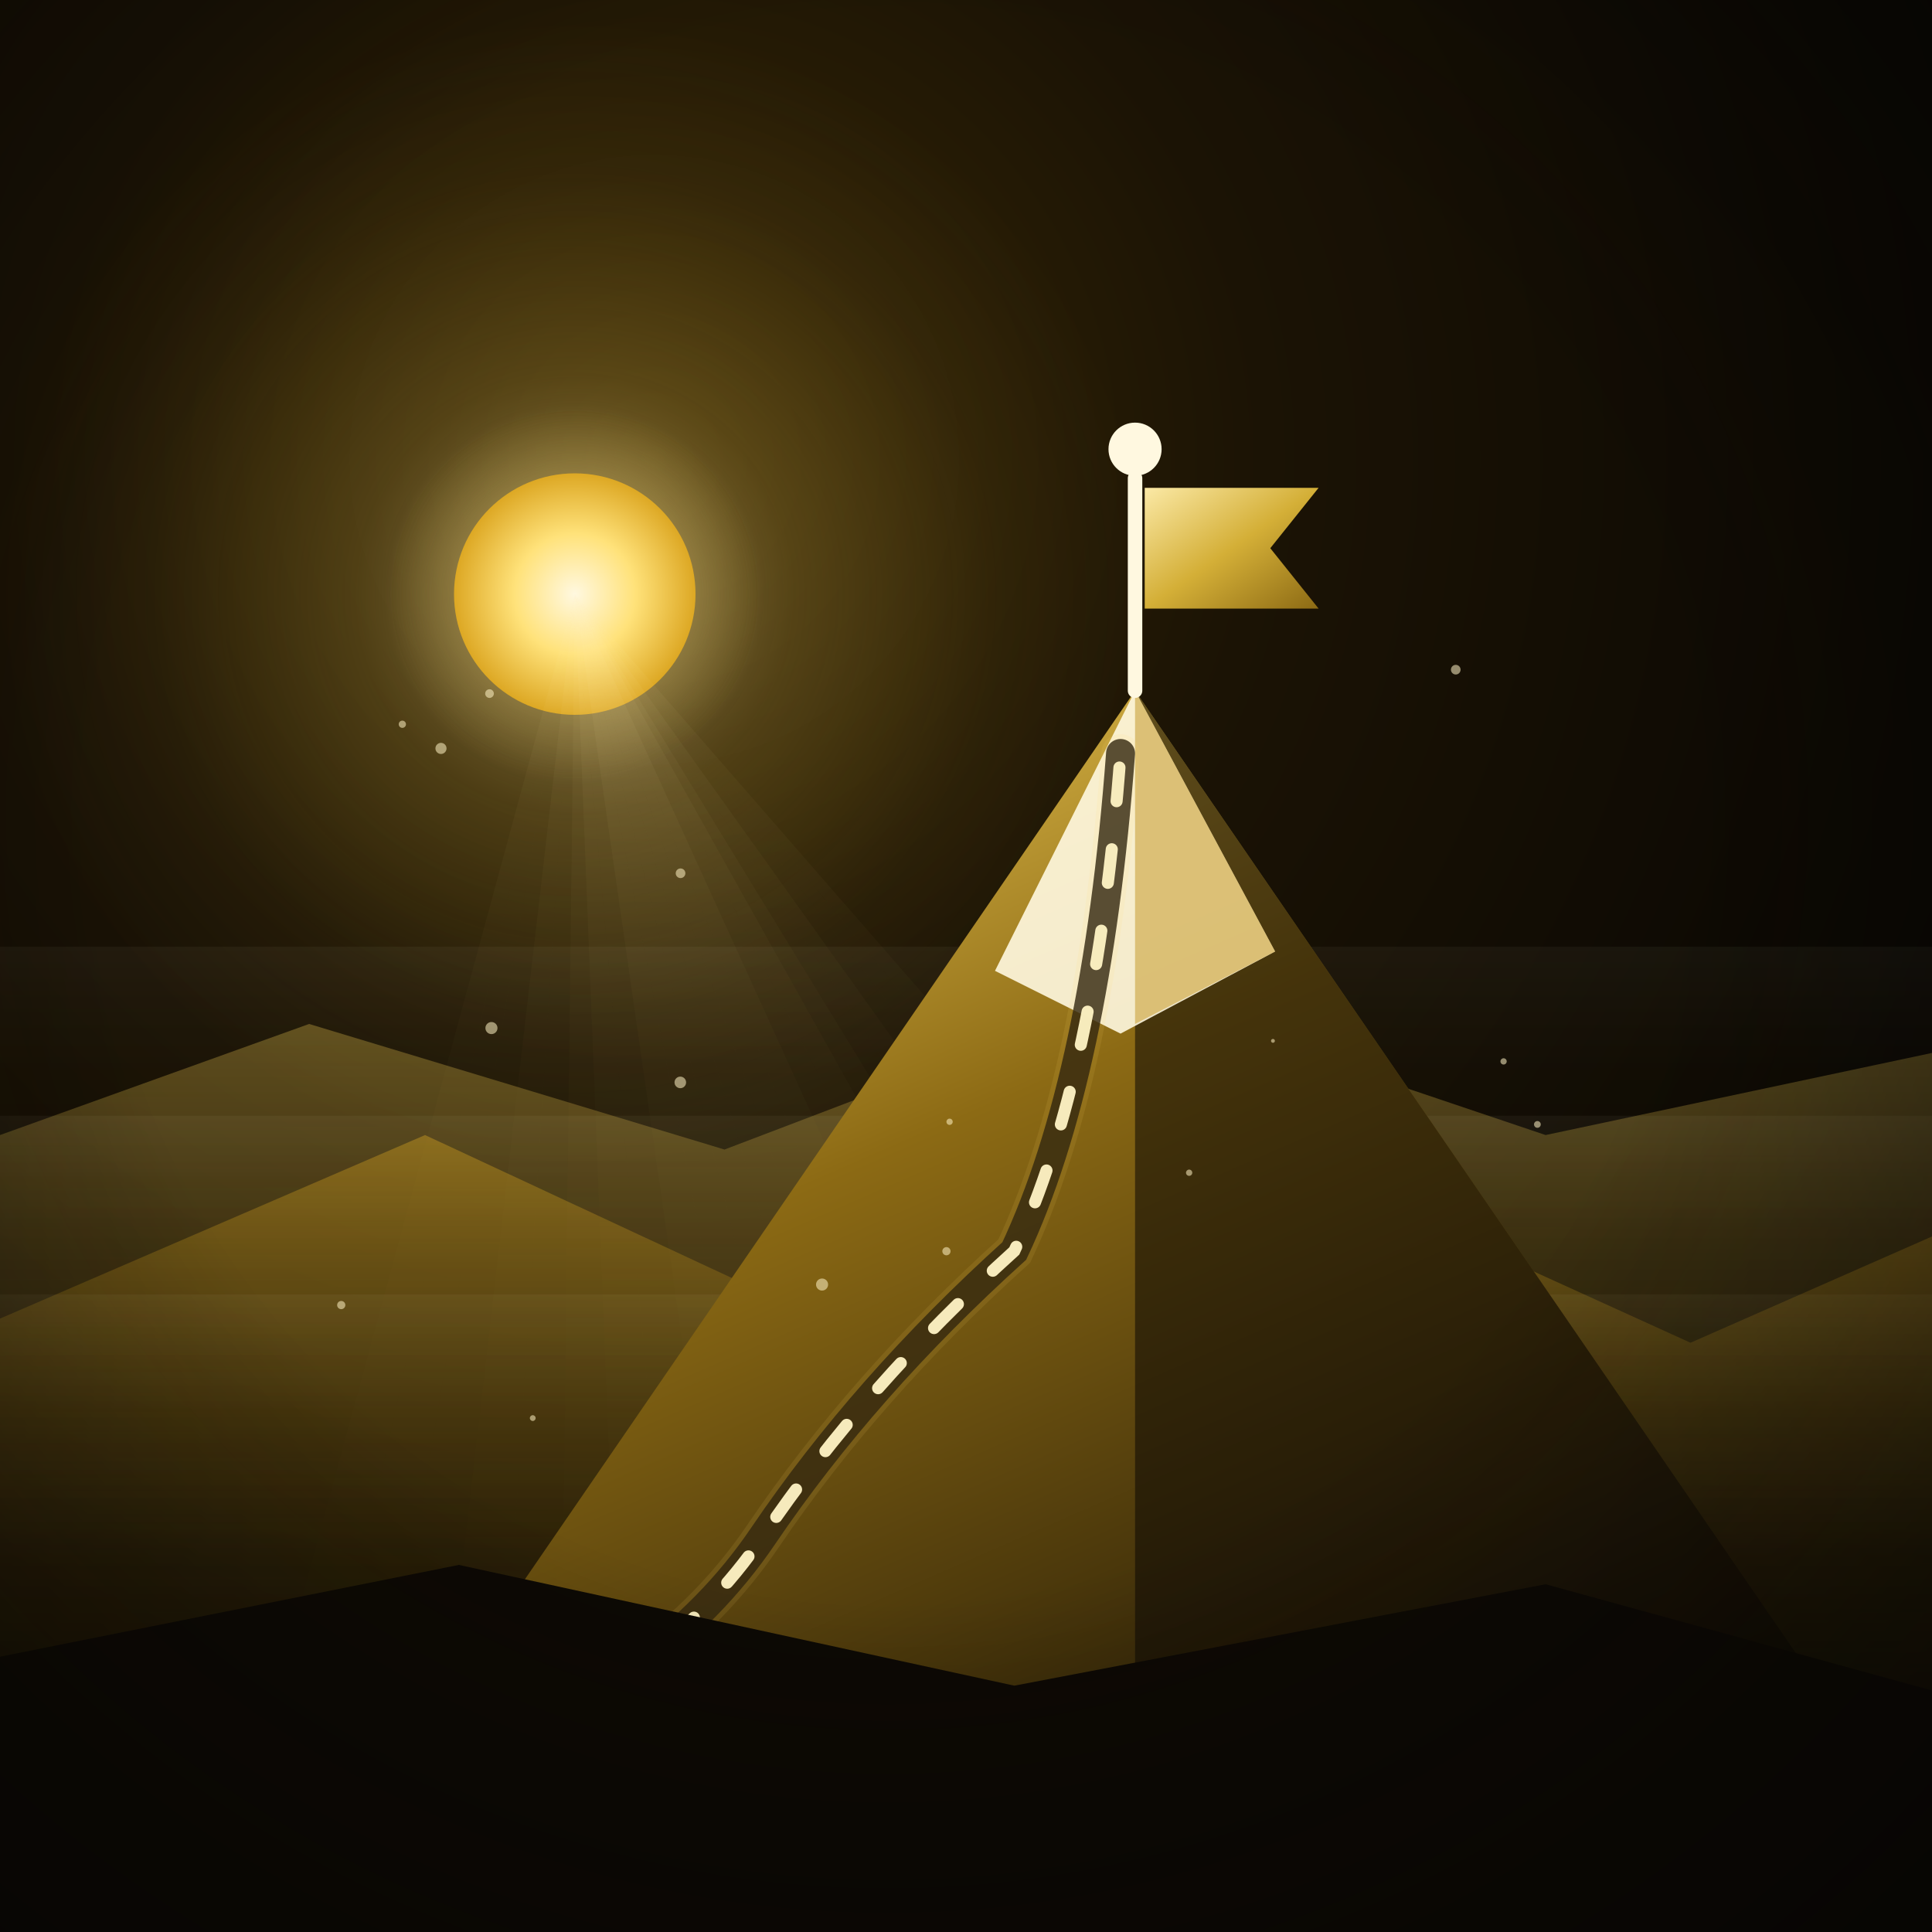
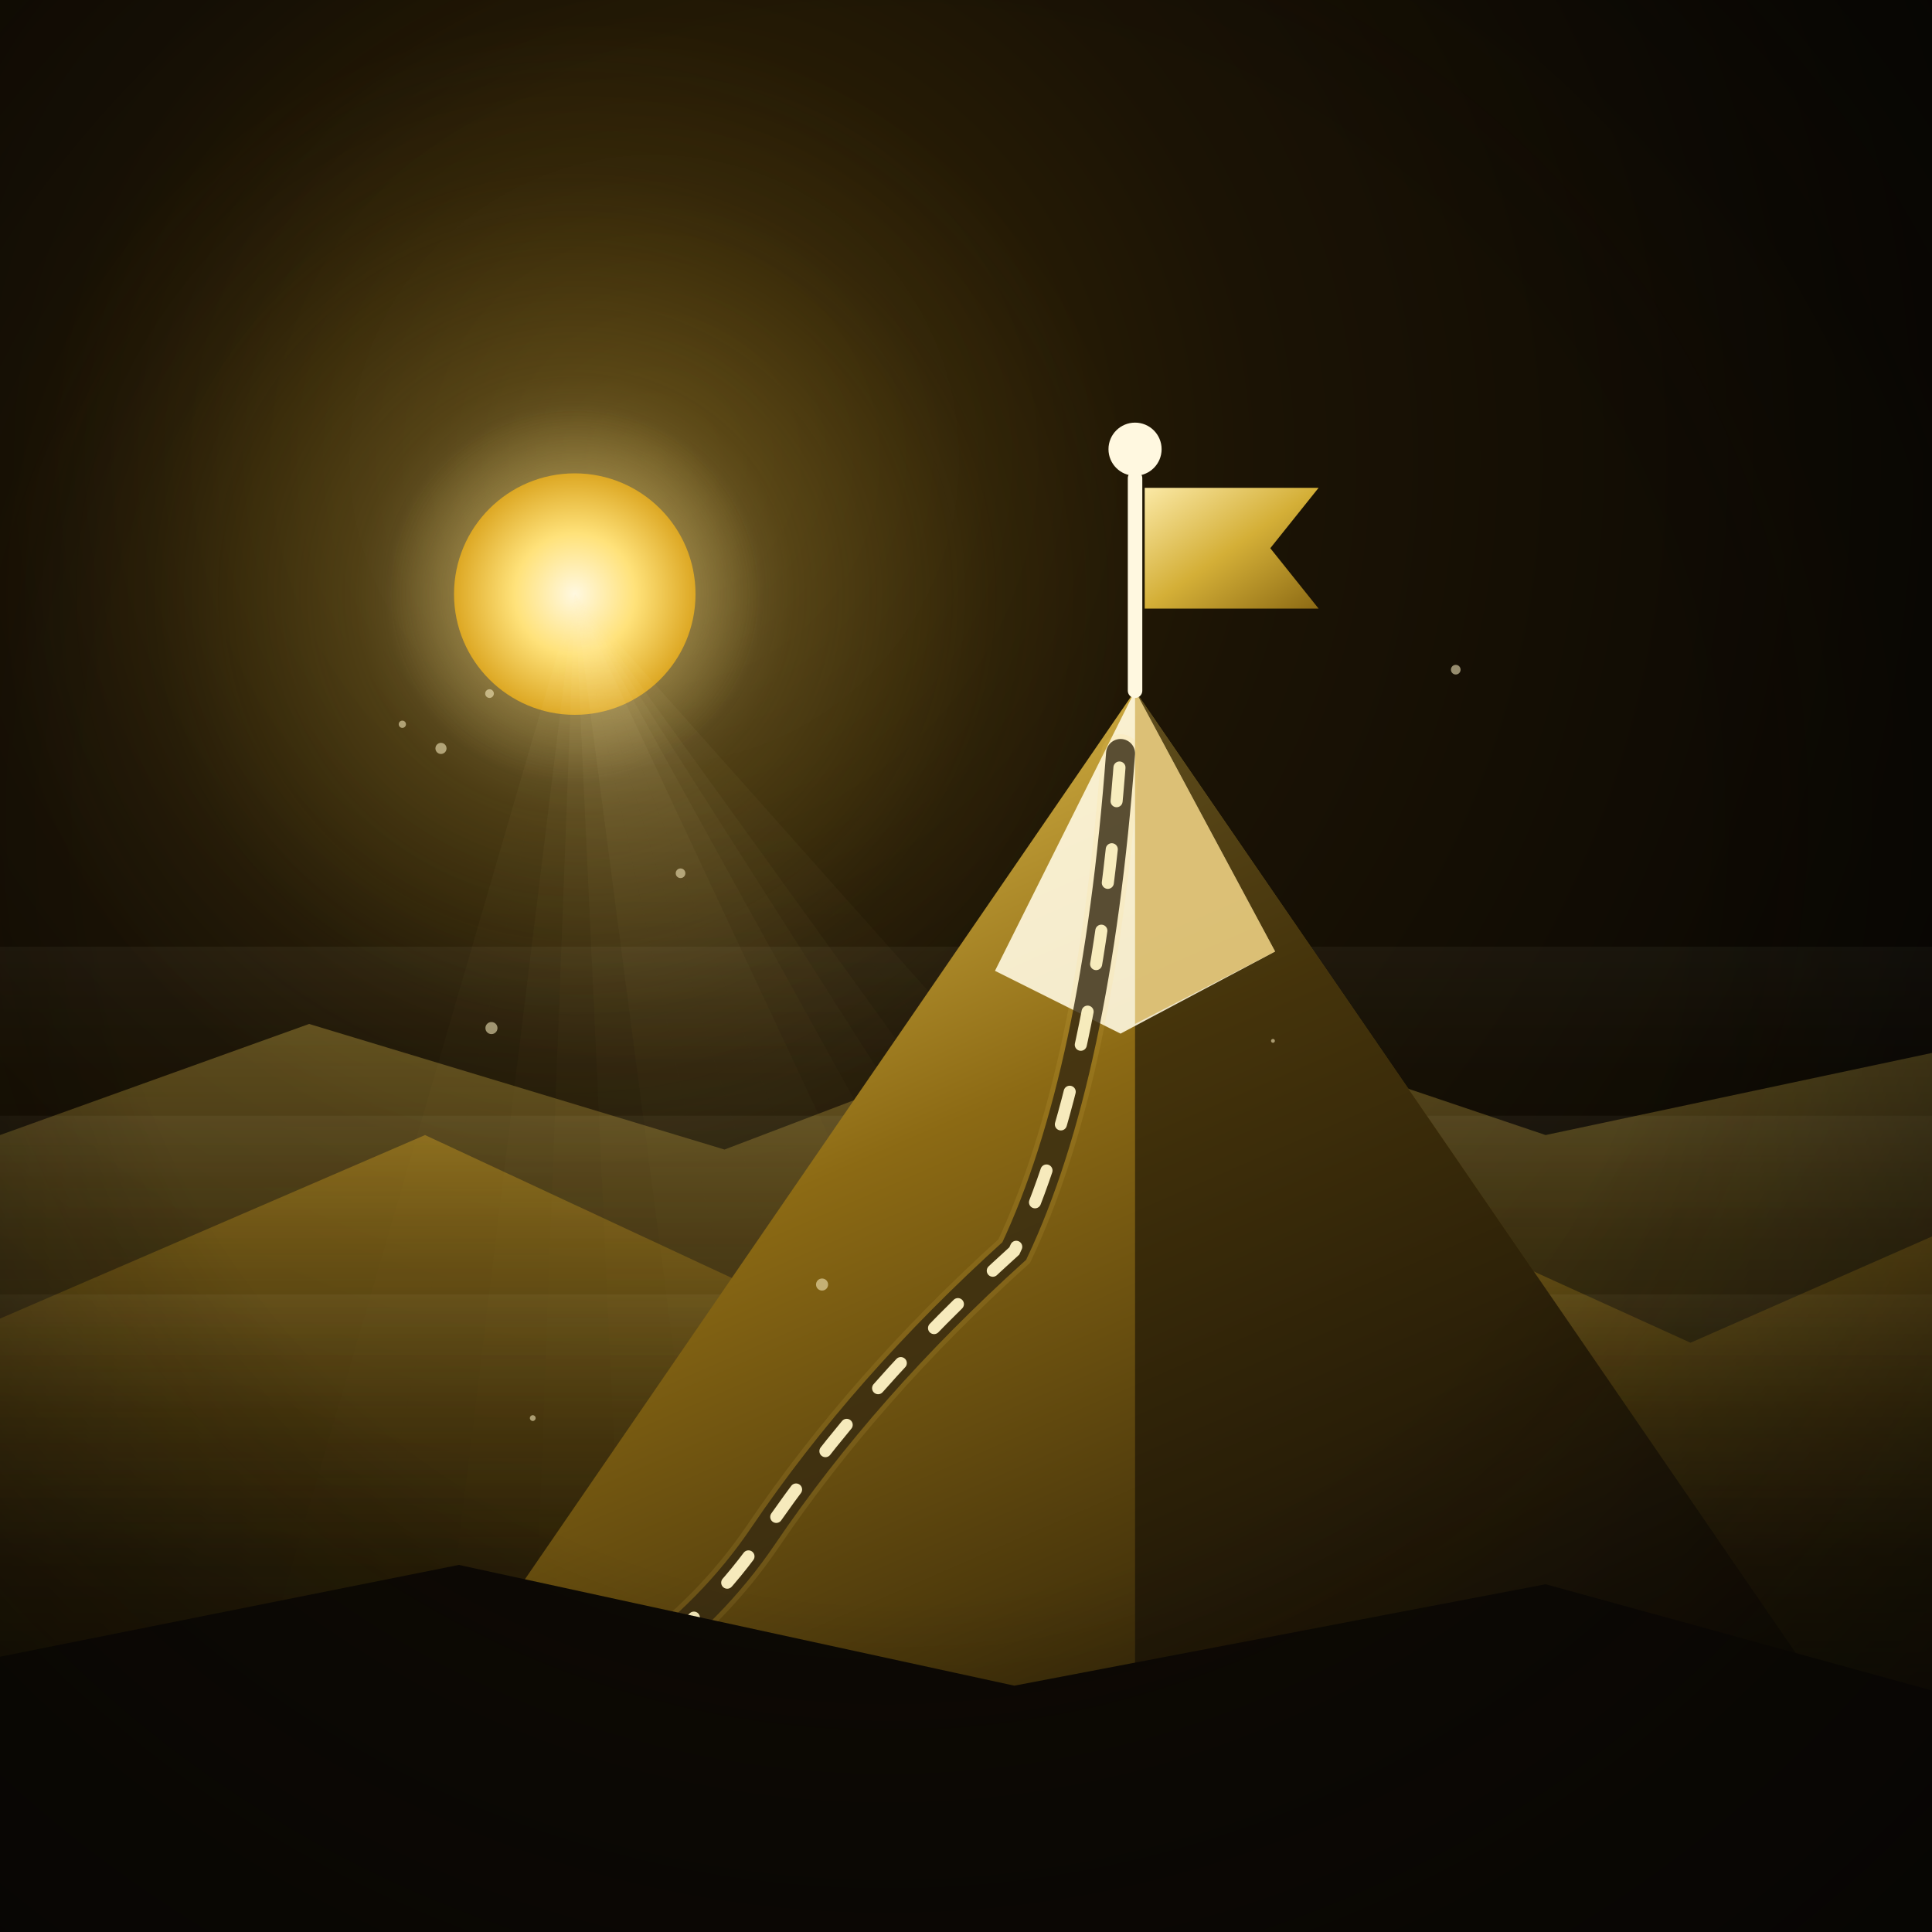
<svg xmlns="http://www.w3.org/2000/svg" viewBox="0 0 800 800" width="800" height="800" aria-hidden="true">
  <defs>
    <radialGradient id="sky" cx=".34" cy=".24" r=".92">
      <stop offset="0" stop-color="#3a2a06" />
      <stop offset=".34" stop-color="#1b1305" />
      <stop offset=".72" stop-color="#0b0803" />
      <stop offset="1" stop-color="#050403" />
    </radialGradient>
    <linearGradient id="beam" x1="0" y1="0" x2="0" y2="1">
      <stop offset="0" stop-color="#fff1c4" stop-opacity=".46" />
      <stop offset=".42" stop-color="#ffd766" stop-opacity=".15" />
      <stop offset="1" stop-color="#ffd766" stop-opacity="0" />
    </linearGradient>
    <radialGradient id="halo">
      <stop offset="0" stop-color="#fff2c8" stop-opacity=".5" />
      <stop offset=".38" stop-color="#e9c552" stop-opacity=".2" />
      <stop offset=".74" stop-color="#d4af37" stop-opacity=".05" />
      <stop offset="1" stop-color="#d4af37" stop-opacity="0" />
    </radialGradient>
    <radialGradient id="soft">
      <stop offset="0" stop-color="#fff3c4" stop-opacity=".8" />
      <stop offset=".5" stop-color="#f5d76e" stop-opacity=".28" />
      <stop offset="1" stop-color="#f5d76e" stop-opacity="0" />
    </radialGradient>
    <linearGradient id="gold" x1="0" y1="0" x2="1" y2="1">
      <stop offset="0" stop-color="#fbe9a6" />
      <stop offset=".5" stop-color="#d4af37" />
      <stop offset="1" stop-color="#8c6a14" />
    </linearGradient>
    <linearGradient id="far" x1="0" y1="0" x2="0" y2="1">
      <stop offset="0" stop-color="#e9c552" stop-opacity=".34" />
      <stop offset=".6" stop-color="#8c6a14" stop-opacity=".12" />
      <stop offset="1" stop-color="#8c6a14" stop-opacity="0" />
    </linearGradient>
    <linearGradient id="mid" x1="0" y1="0" x2="0" y2="1">
      <stop offset="0" stop-color="#c99a20" stop-opacity=".46" />
      <stop offset=".55" stop-color="#4a3708" stop-opacity=".2" />
      <stop offset="1" stop-color="#2a1e07" stop-opacity=".04" />
    </linearGradient>
    <radialGradient id="vig" cx=".46" cy=".42" r=".78">
      <stop offset=".52" stop-color="#050403" stop-opacity="0" />
      <stop offset="1" stop-color="#050403" stop-opacity=".7" />
    </radialGradient>
    <radialGradient id="sun7">
      <stop offset="0" stop-color="#fff8e0" />
      <stop offset=".5" stop-color="#ffe27a" />
      <stop offset="1" stop-color="#dda824" />
    </radialGradient>
    <linearGradient id="rock" x1=".2" y1="0" x2=".8" y2="1">
      <stop offset="0" stop-color="#e9c552" />
      <stop offset=".38" stop-color="#8c6a14" />
      <stop offset="1" stop-color="#1b1305" />
    </linearGradient>
  </defs>
  <style>
.mote{animation-name:mote;animation-timing-function:ease-in-out;animation-iteration-count:infinite;animation-direction:alternate}
.glow{transform-box:fill-box;transform-origin:center;animation:glow 6s ease-in-out infinite alternate}
@keyframes mote{from{transform:translateY(9px);opacity:.14}to{transform:translateY(-13px);opacity:.85}}
@keyframes glow{from{opacity:.68;transform:scale(.97)}to{opacity:1;transform:scale(1.04)}}
.trail{animation:trail 3.4s linear infinite}
.flag{transform-box:fill-box;transform-origin:left center;animation:flag 3.6s ease-in-out infinite}
.star{transform-box:fill-box;transform-origin:center;animation:star 4s ease-in-out infinite}
@keyframes trail{to{stroke-dashoffset:-68}}
@keyframes flag{0%,100%{transform:skewY(0) scaleX(1)}50%{transform:skewY(-5deg) scaleX(.9)}}
@keyframes star{0%,100%{opacity:.5;transform:scale(.85)}50%{opacity:1;transform:scale(1.15)}}</style>
  <rect width="800" height="800" fill="url(#sky)" />
  <g transform="translate(238 246)">
    <circle class="glow" r="238" fill="url(#halo)" />
    <circle r="78" fill="url(#soft)" />
    <circle r="50" fill="url(#sun7)" />
  </g>
  <g fill="url(#beam)">
-     <path d="M238 246L60 720L84.6 720Z" opacity="0" />
-     <path d="M238 246L84.6 720L109.2 720Z" opacity="0" />
-     <path d="M238 246L109.2 720L133.8 720Z" opacity="0.1" />
-     <path d="M238 246L133.8 720L158.5 720Z" opacity="0.1" />
-     <path d="M238 246L158.5 720L183.1 720Z" opacity="0.1" />
-     <path d="M238 246L183.1 720L207.7 720Z" opacity="0.2" />
-     <path d="M238 246L207.7 720L232.3 720Z" opacity="0.2" />
-     <path d="M238 246L232.3 720L256.9 720Z" opacity="0.3" />
-     <path d="M238 246L256.9 720L281.5 720Z" opacity="0.4" />
-     <path d="M238 246L281.5 720L306.2 720Z" opacity="0.4" />
-     <path d="M238 246L306.2 720L330.8 720Z" opacity="0.5" />
-     <path d="M238 246L330.8 720L355.4 720Z" opacity="0.5" />
-     <path d="M238 246L355.4 720L380 720Z" opacity="0.5" />
-     <path d="M238 246L380 720L404.6 720Z" opacity="0.5" />
-     <path d="M238 246L404.6 720L429.2 720Z" opacity="0.5" />
-     <path d="M238 246L429.2 720L453.8 720Z" opacity="0.5" />
-     <path d="M238 246L453.8 720L478.5 720Z" opacity="0.4" />
-     <path d="M238 246L478.5 720L503.1 720Z" opacity="0.4" />
-     <path d="M238 246L503.1 720L527.7 720Z" opacity="0.3" />
-     <path d="M238 246L527.7 720L552.3 720Z" opacity="0.2" />
-     <path d="M238 246L552.3 720L576.9 720Z" opacity="0.2" />
-     <path d="M238 246L576.9 720L601.5 720Z" opacity="0.1" />
-     <path d="M238 246L601.5 720L626.2 720Z" opacity="0.1" />
-     <path d="M238 246L626.2 720L650.8 720Z" opacity="0.1" />
-     <path d="M238 246L650.8 720L675.4 720Z" opacity="0" />
-     <path d="M238 246L675.4 720L700 720Z" opacity="0" />
+     <path d="M238 246L60 720L100 720Z" opacity="0" />
+     <path d="M238 246L100 720L140 720Z" opacity="0.1" />
+     <path d="M238 246L140 720L180 720Z" opacity="0.1" />
+     <path d="M238 246L180 720L220 720Z" opacity="0.2" />
+     <path d="M238 246L220 720L260 720Z" opacity="0.3" />
+     <path d="M238 246L260 720L300 720Z" opacity="0.4" />
+     <path d="M238 246L300 720L340 720Z" opacity="0.5" />
+     <path d="M238 246L340 720L380 720Z" opacity="0.5" />
+     <path d="M238 246L380 720L420 720Z" opacity="0.5" />
+     <path d="M238 246L420 720L460 720Z" opacity="0.5" />
+     <path d="M238 246L460 720L500 720Z" opacity="0.4" />
+     <path d="M238 246L500 720L540 720Z" opacity="0.3" />
+     <path d="M238 246L540 720L580 720Z" opacity="0.2" />
+     <path d="M238 246L580 720L620 720Z" opacity="0.1" />
+     <path d="M238 246L620 720L660 720Z" opacity="0.1" />
+     <path d="M238 246L660 720L700 720Z" opacity="0" />
  </g>
  <rect x="0" y="392" width="800" height="120" fill="url(#beam)" opacity="0.1" />
  <path d="M0 800V470L0 470L128 424L300 476L468 412L640 470L800 436L800 800Z" fill="url(#far)" />
  <rect x="0" y="462" width="800" height="110" fill="url(#beam)" opacity="0.1" />
  <path d="M0 800V546L0 546L176 470L352 552L524 476L700 556L800 512L800 800Z" fill="url(#mid)" />
  <rect x="0" y="536" width="800" height="110" fill="url(#beam)" opacity="0.1" />
  <g>
    <path d="M172 720L470 286L768 720Z" fill="url(#rock)" />
    <path d="M470 286L768 720H470Z" fill="#0b0803" opacity=".55" />
    <path d="M470 286l58 108-64 34-52-26Z" fill="#fff8e0" opacity=".9" />
    <path d="M470 286l58 108-58 30Z" fill="#c99a20" opacity=".5" />
  </g>
  <path d="M188 728q86-30 128-92t104-118q34-72 44-206" fill="none" stroke="#1b1305" stroke-width="12" stroke-linecap="round" opacity=".8" />
  <path d="M188 728q86-30 128-92t104-118q34-72 44-206" fill="none" stroke="#ffd766" stroke-width="16" stroke-linecap="round" opacity=".1" />
  <path class="trail" d="M188 728q86-30 128-92t104-118q34-72 44-206" fill="none" stroke="#fff3c4" stroke-width="5" stroke-linecap="round" stroke-dasharray="14 20" opacity=".95" />
  <g transform="translate(470 286)">
    <path d="M0 0v-88" stroke="#fff8e0" stroke-width="6" stroke-linecap="round" />
    <path class="flag" d="M4 -84h72l-20 25 20 25H4Z" fill="url(#gold)" />
    <circle class="star" cy="-100" r="11" fill="#fff8e0" />
  </g>
  <path d="M0 800V686L0 686L190 648L420 698L640 656L800 700L800 800Z" fill="#0d0904" />
  <g fill="#fff3c4" opacity=".55">
    <circle class="mote" cx="202.7" cy="287.2" r="1.8" style="animation-duration:7.4s;animation-delay:-7.2s" />
    <circle class="mote" cx="340.4" cy="531.9" r="2.5" style="animation-duration:5.7s;animation-delay:-5.3s" />
    <circle class="mote" cx="281.8" cy="361.6" r="2" style="animation-duration:7.4s;animation-delay:-6.6s" />
    <circle class="mote" cx="203.5" cy="425.7" r="2.5" style="animation-duration:7.3s;animation-delay:-6.7s" />
    <circle class="mote" cx="527.1" cy="431" r="0.8" style="animation-duration:7.2s;animation-delay:-5s" />
    <circle class="mote" cx="602.8" cy="277.3" r="2" style="animation-duration:8.8s;animation-delay:-7.4s" />
    <circle class="mote" cx="182.6" cy="309.9" r="2.3" style="animation-duration:6.6s;animation-delay:-3.6s" />
    <circle class="mote" cx="220.6" cy="587.2" r="1.2" style="animation-duration:7.5s;animation-delay:-1.7s" />
    <circle class="mote" cx="166.6" cy="299.9" r="1.5" style="animation-duration:4.3s;animation-delay:-1s" />
-     <circle class="mote" cx="393.2" cy="464.5" r="1.3" style="animation-duration:6.2s;animation-delay:-2.6s" />
-     <circle class="mote" cx="492.4" cy="485.6" r="1.3" style="animation-duration:6.6s;animation-delay:-3.6s" />
-     <circle class="mote" cx="636.6" cy="465.6" r="1.4" style="animation-duration:7.9s;animation-delay:-0.5s" />
-     <circle class="mote" cx="141.3" cy="540.4" r="1.7" style="animation-duration:8.3s;animation-delay:-0.1s" />
-     <circle class="mote" cx="622.6" cy="439.5" r="1.3" style="animation-duration:8.2s;animation-delay:-6.6s" />
-     <circle class="mote" cx="281.7" cy="448.2" r="2.4" style="animation-duration:7.1s;animation-delay:-5.4s" />
-     <circle class="mote" cx="391.9" cy="518.1" r="1.7" style="animation-duration:6.2s;animation-delay:-5.4s" />
  </g>
  <rect width="800" height="800" fill="url(#vig)" />
</svg>
